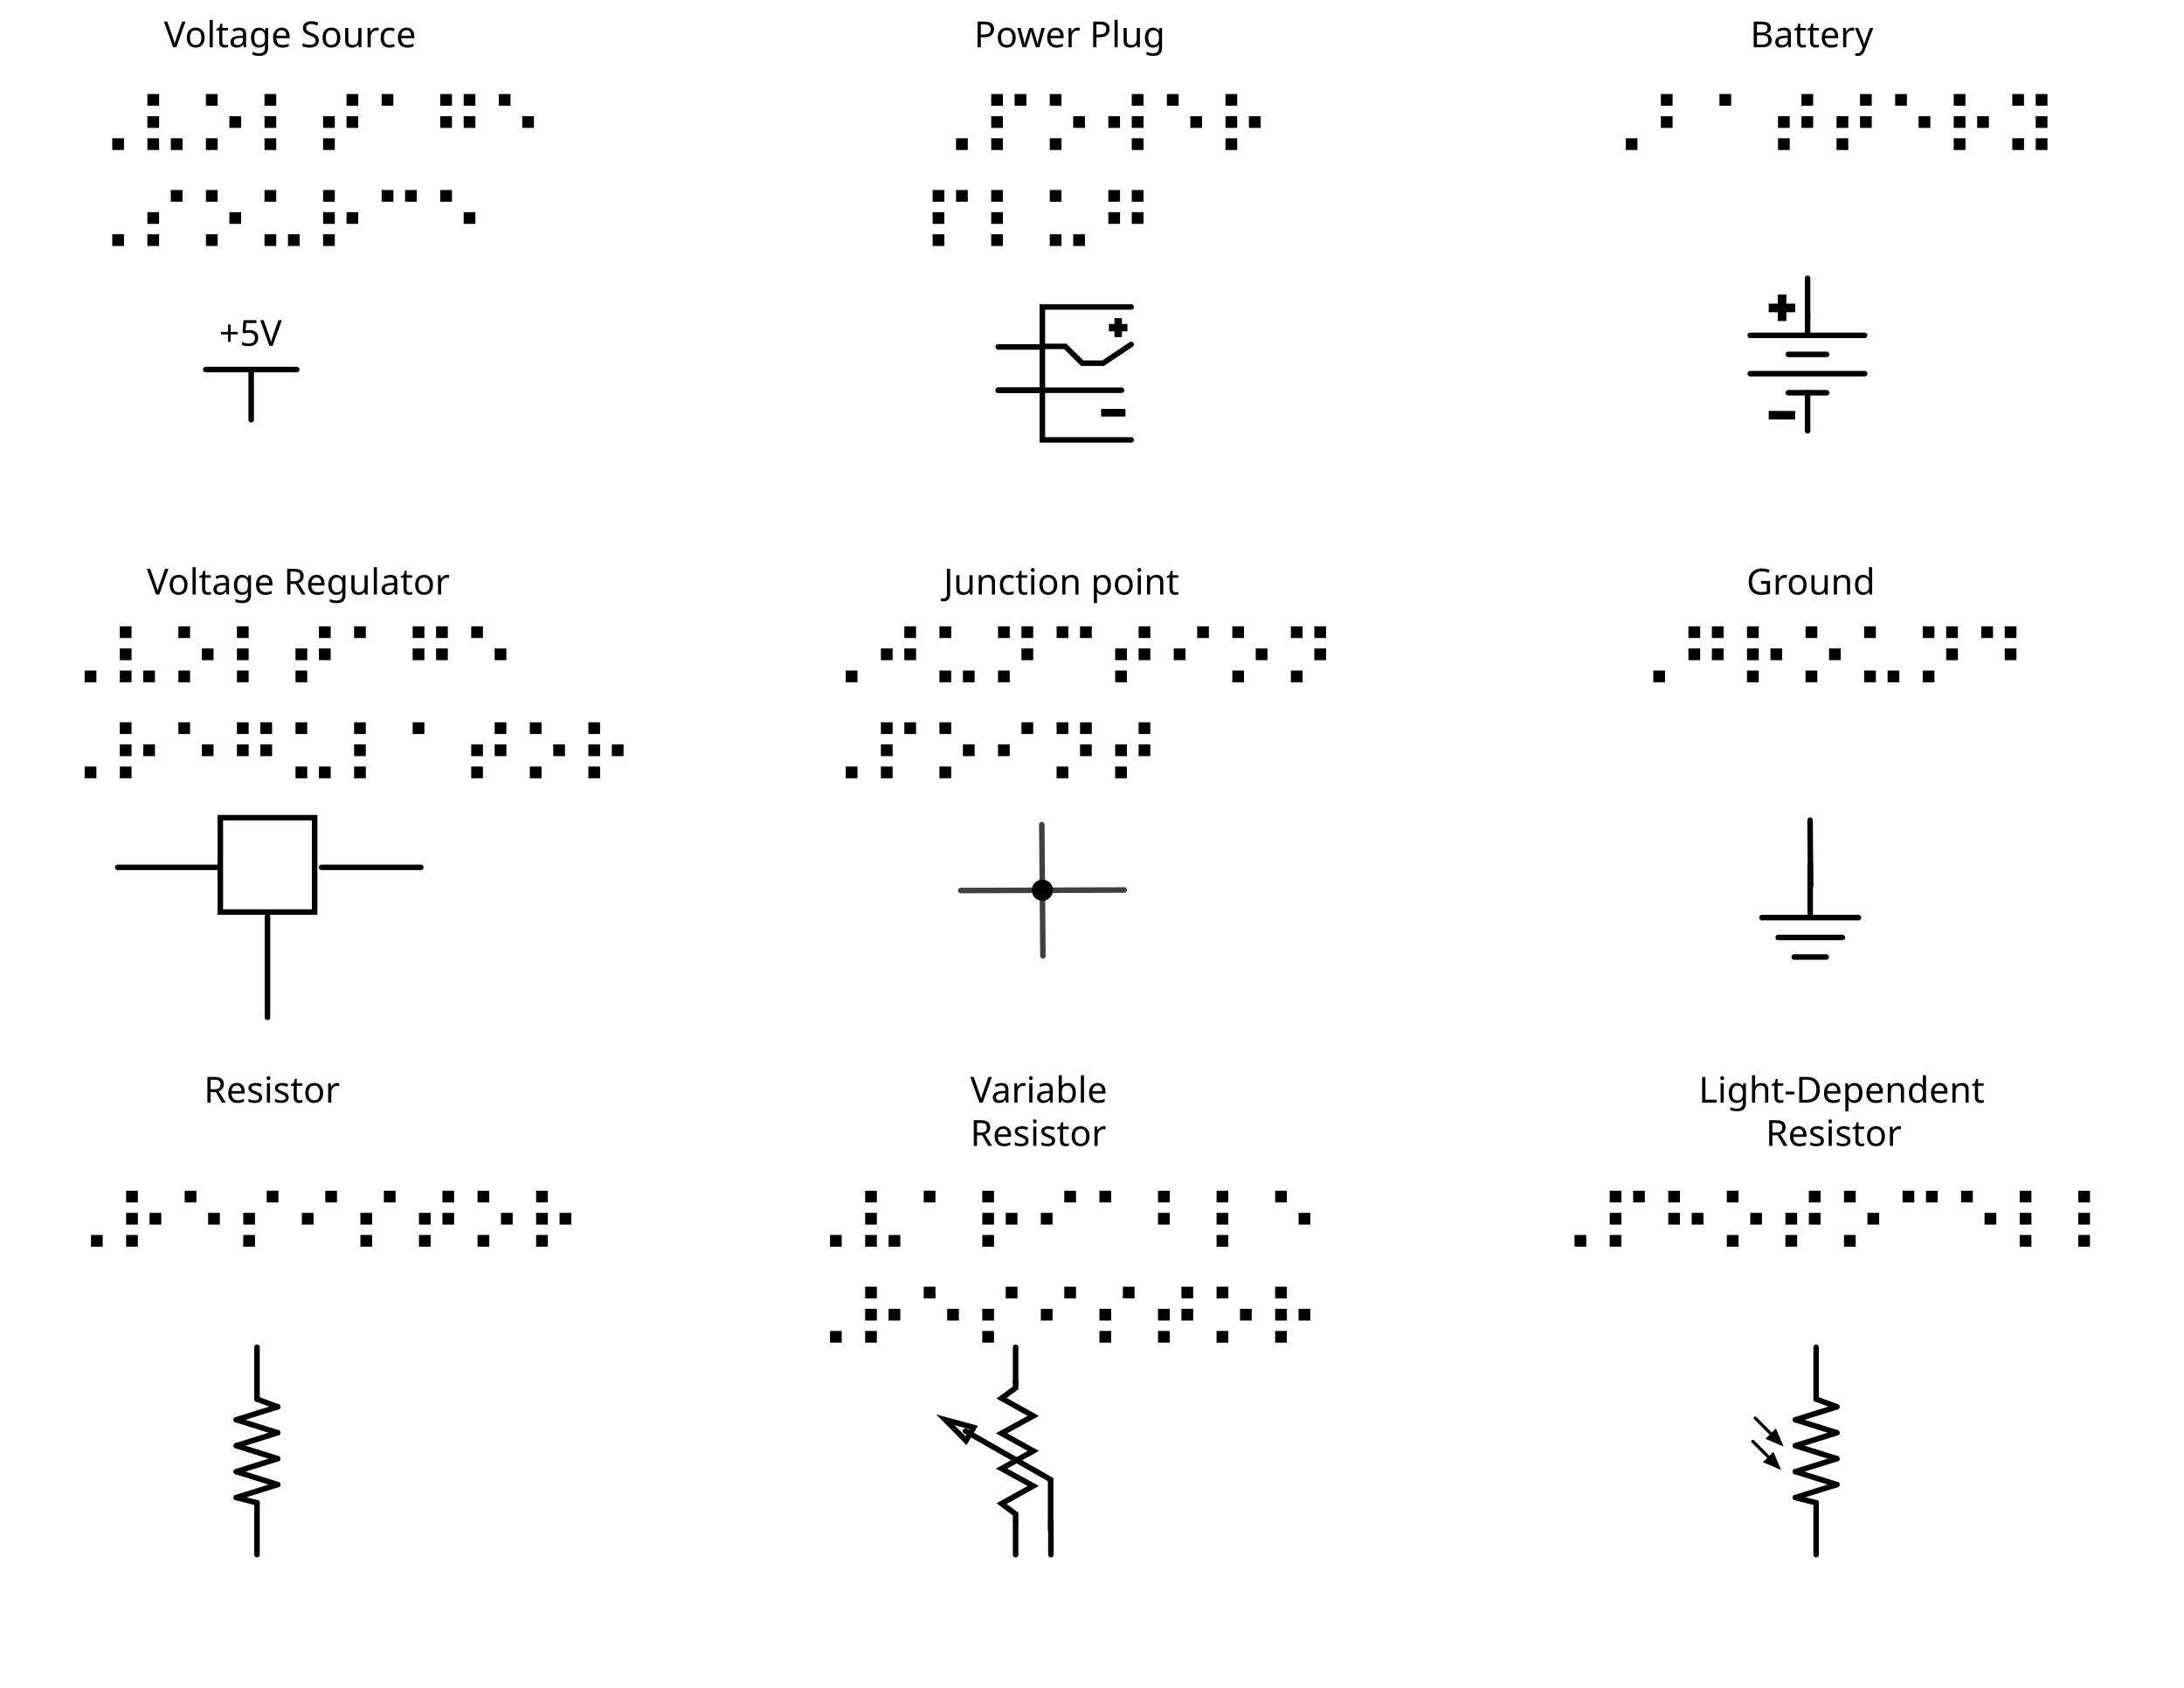
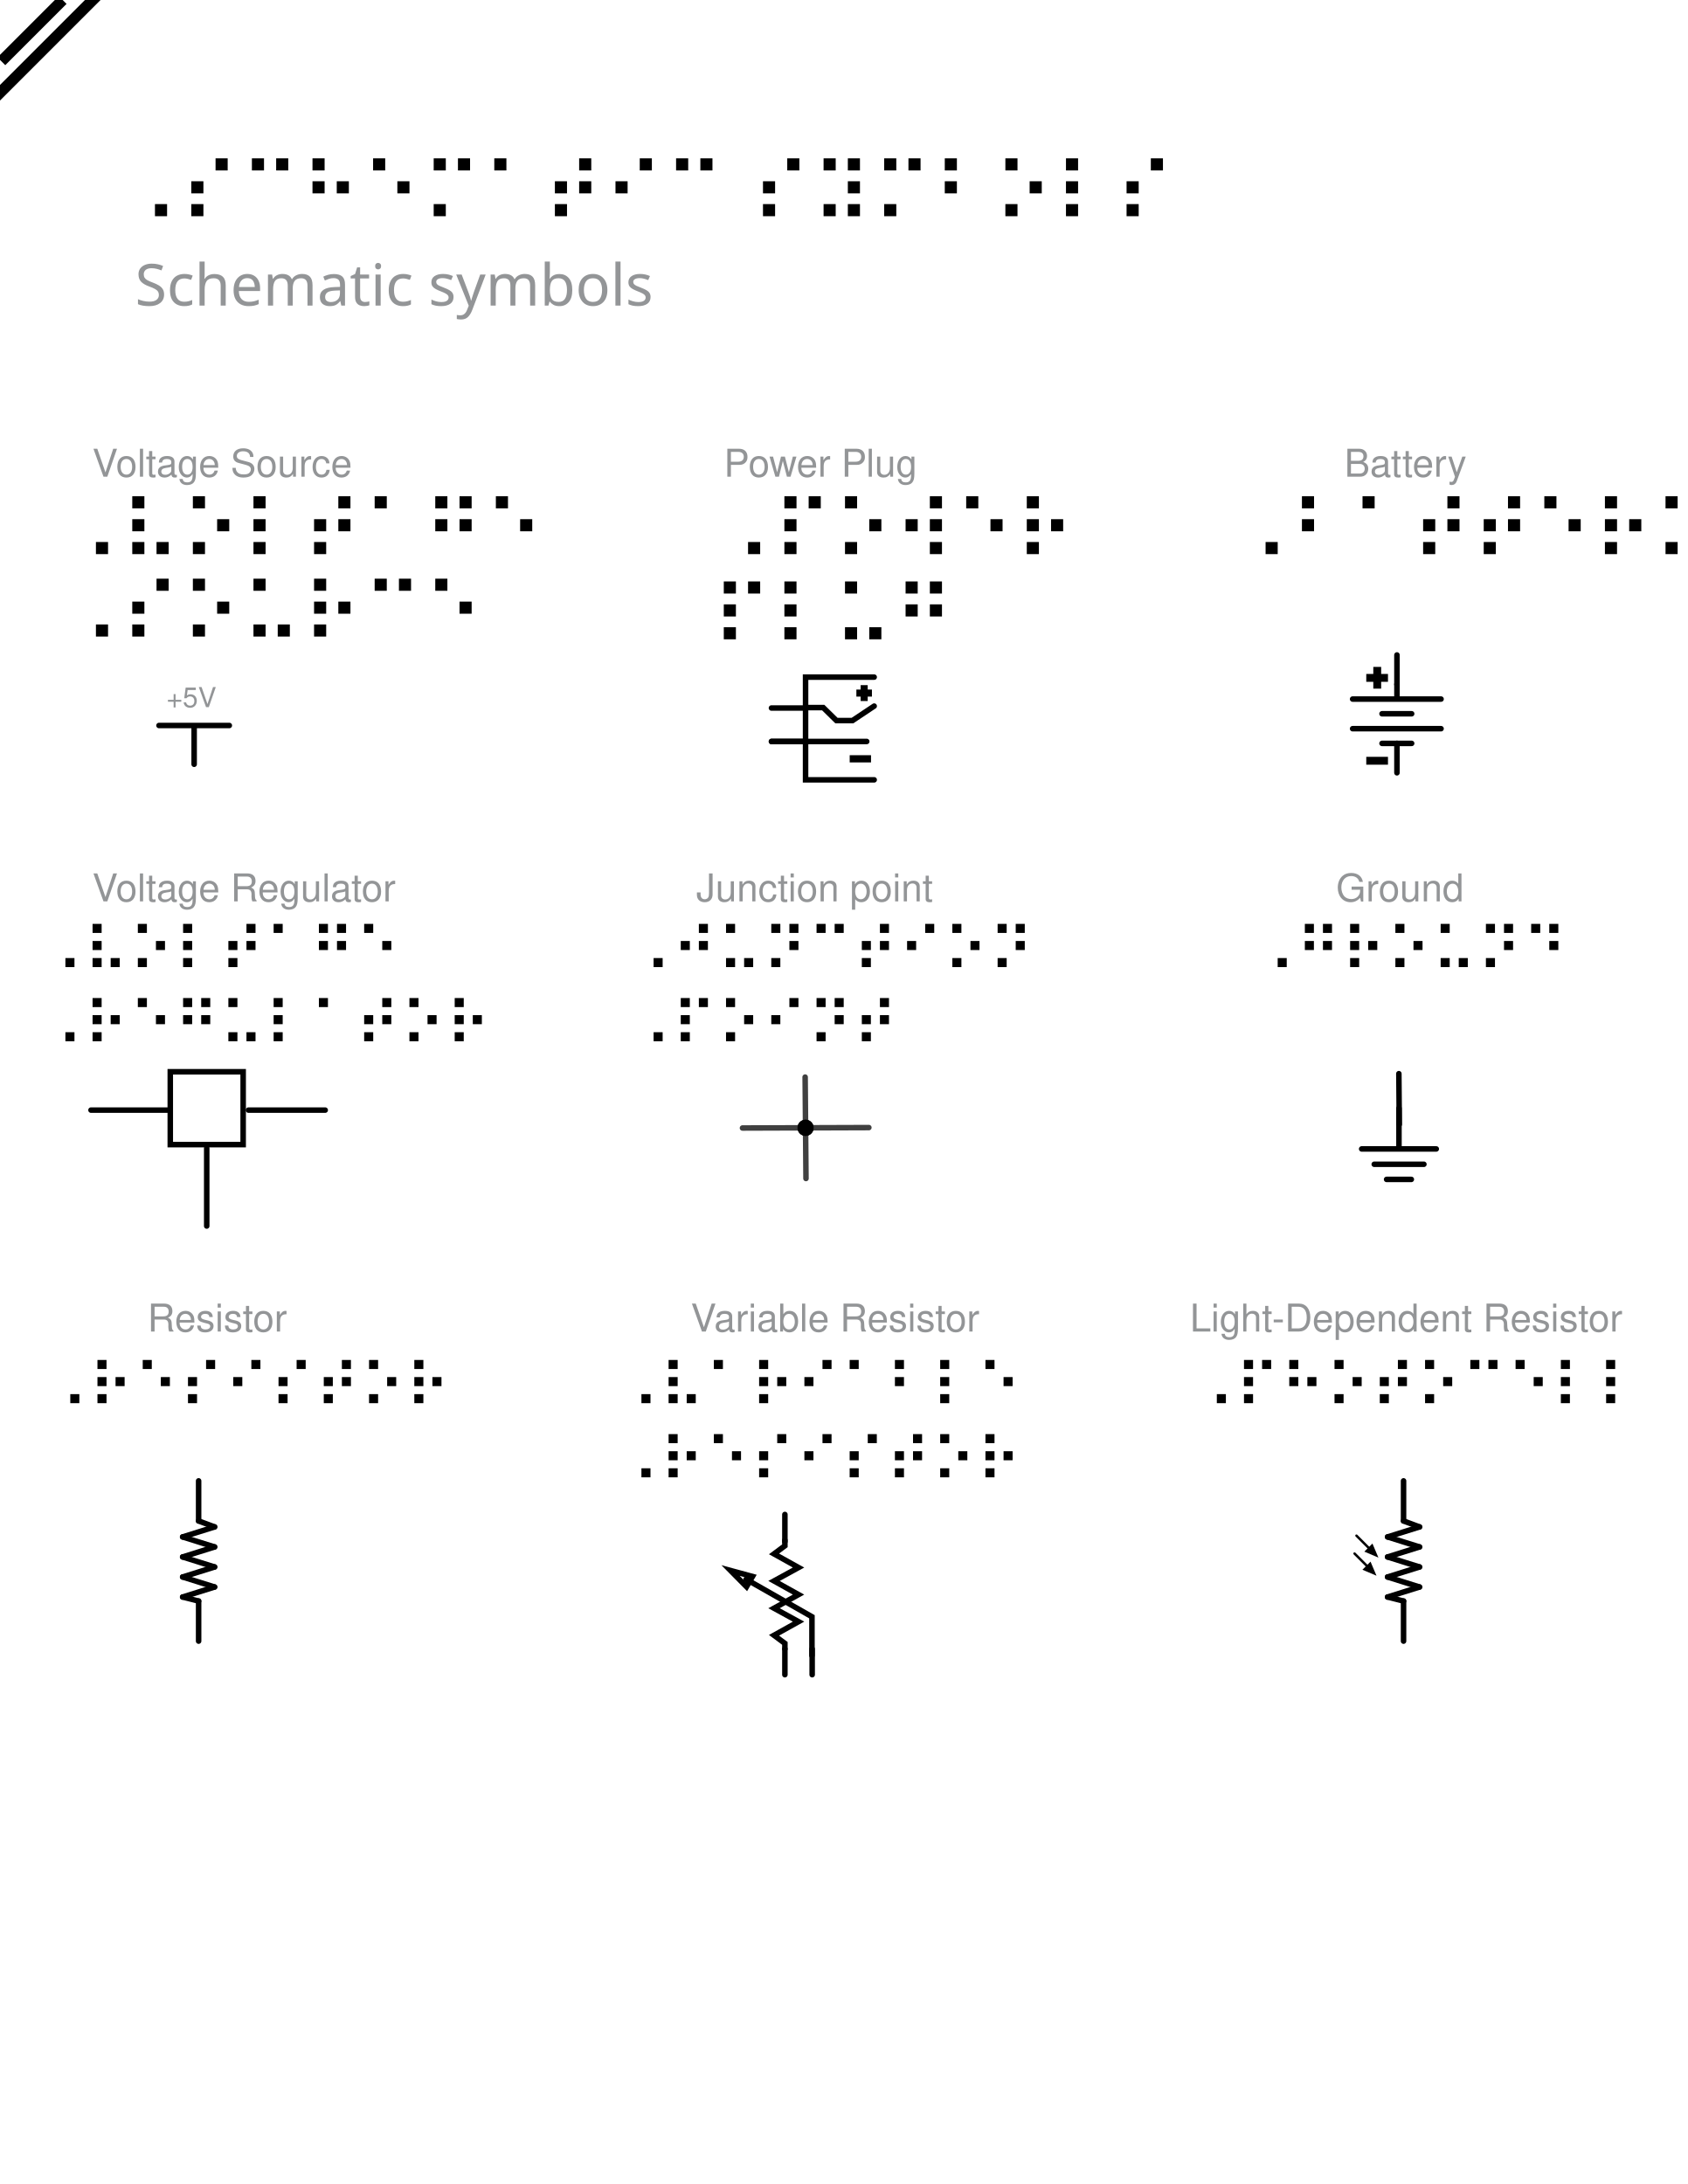
- <svg xmlns="http://www.w3.org/2000/svg" version="1.1" id="Layer_2" x="0px" y="0px" viewBox="0 0 792 612" style="enable-background:new 0 0 792 612;" xml:space="preserve">
-   <style type="text/css">
- 	.st0{fill:none;stroke:#000000;stroke-width:2;stroke-linecap:round;}
- 	.st1{enable-background:new    ;}
- 	.st2{font-family:'ArialMT';}
- 	.st3{font-size:13.046px;}
- 	.st4{font-size:10.053px;}
- 	.st5{font-family:'AppleBraille';}
- 	.st6{font-size:29px;}
- 	.st7{fill:none;stroke:#404040;stroke-width:2;stroke-linecap:round;}
- </style>
-   <g id="connector1terminal_4_">
- </g>
-   <g id="connector0terminal_4_">
- </g>
-   <g>
+ <svg xmlns="http://www.w3.org/2000/svg" version="1.1" id="Layer_1" x="0px" y="0px" width="612px" height="792px" viewBox="0 0 612 792" enable-background="new 0 0 612 792" xml:space="preserve">
+   <g id="Layer_2">
+     <g id="connector1terminal_4_">
+ 	</g>
+     <g id="connector0terminal_4_">
+ 	</g>
    <g>
-       <g transform="translate(191.548,91.3167)">
-         <g id="schematic_9_">
-           <path id="connector0pin_9_" class="st0" d="M464.9,241.1v-18.8" />
-           <g id="connector0terminal_9_">
- 				</g>
-           <path id="path4098_2_" class="st0" d="M447.4,241.4h35" />
-           <path id="path4100_2_" class="st0" d="M453.3,248.6h23.3" />
-           <path id="path4102_2_" class="st0" d="M470.7,255.7h-11.6" />
+       <g>
+         <g transform="translate(191.548,91.3167)">
+           <g id="schematic_9_">
+             <path id="connector0pin_9_" fill="none" stroke="#000000" stroke-width="2" stroke-linecap="round" d="M315.707,325.096       v-14.527" />
+             <g id="connector0terminal_9_">
+ 					</g>
+             <path id="path4098_2_" fill="none" stroke="#000000" stroke-width="2" stroke-linecap="round" d="M302.184,325.328h27.046" />
+             <path id="path4100_2_" fill="none" stroke="#000000" stroke-width="2" stroke-linecap="round" d="M306.744,330.891h18.004" />
+             <path id="path4102_2_" fill="none" stroke="#000000" stroke-width="2" stroke-linecap="round" d="M320.189,336.378h-8.964" />
+           </g>
        </g>
      </g>
+       <g>
+         <line fill="none" stroke="#000000" stroke-width="2" stroke-linecap="round" x1="507.373" y1="407.745" x2="507.218" y2="389.354" />
+       </g>
+     </g>
+     <g id="partLabel_7_">
+       <g transform="translate(214.282,28.9157)">
+ 		</g>
    </g>
    <g>
-       <line class="st0" x1="656.6" y1="321.2" x2="656.4" y2="297.4" />
+       <line fill="none" stroke="#000000" stroke-width="2" stroke-linecap="round" x1="72.018" y1="551.55" x2="77.813" y2="553.714" />
+       <line fill="none" stroke="#000000" stroke-width="2" stroke-linecap="round" x1="77.813" y1="553.714" x2="66.223" y2="557.346" />
+       <line fill="none" stroke="#000000" stroke-width="2" stroke-linecap="round" x1="66.223" y1="557.346" x2="77.813" y2="560.979" />
+       <line fill="none" stroke="#000000" stroke-width="2" stroke-linecap="round" x1="77.813" y1="560.979" x2="66.223" y2="564.609" />
+       <line fill="none" stroke="#000000" stroke-width="2" stroke-linecap="round" x1="66.223" y1="564.609" x2="77.813" y2="568.241" />
+       <line fill="none" stroke="#000000" stroke-width="2" stroke-linecap="round" x1="77.813" y1="568.241" x2="66.223" y2="571.873" />
+       <line fill="none" stroke="#000000" stroke-width="2" stroke-linecap="round" x1="66.223" y1="571.873" x2="77.813" y2="575.505" />
+       <line fill="none" stroke="#000000" stroke-width="2" stroke-linecap="round" x1="77.813" y1="575.505" x2="66.223" y2="579.137" />
+       <line fill="none" stroke="#000000" stroke-width="2" stroke-linecap="round" x1="66.223" y1="579.137" x2="72.018" y2="580.604" />
+       <line id="connector1pin_7_" fill="none" stroke="#000000" stroke-width="2" stroke-linecap="round" x1="72.018" y1="595.132" x2="72.018" y2="580.604" />
+       <line id="connector0pin_10_" fill="none" stroke="#000000" stroke-width="2" stroke-linecap="round" x1="72.018" y1="537.021" x2="72.018" y2="551.55" />
+     </g>
+     <g>
+       <polyline fill="none" stroke="#000000" stroke-width="2" stroke-linecap="round" points="270.532,572.695 294.409,586.295     294.409,600.359   " />
+       <polygon fill="none" stroke="#000000" stroke-width="2" stroke-linecap="round" points="270.687,575.399 264.891,569.527     272.85,571.69   " />
+       <polyline fill="none" stroke="#000000" stroke-width="2" stroke-linecap="round" points="284.595,597.964 284.595,595.953     280.654,593.018 289.541,588.072 280.654,583.203 289.541,578.259 280.654,573.313 289.541,568.445 280.654,563.5     284.595,560.563 284.595,558.555   " />
+       <line id="connector1pin_3_" fill="none" stroke="#000000" stroke-width="2" stroke-linecap="round" x1="294.486" y1="607.313" x2="294.486" y2="597.964" />
+       <line id="connector0pin_7_" fill="none" stroke="#000000" stroke-width="2" stroke-linecap="round" x1="284.595" y1="607.313" x2="284.595" y2="597.964" />
+       <line id="connector2pin_3_" fill="none" stroke="#000000" stroke-width="2" stroke-linecap="round" x1="284.595" y1="549.203" x2="284.595" y2="559.018" />
+     </g>
+     <g>
+       <line fill="none" stroke="#000000" stroke-width="2" stroke-linecap="round" x1="508.918" y1="551.55" x2="514.714" y2="553.714" />
+       <line fill="none" stroke="#000000" stroke-width="2" stroke-linecap="round" x1="514.714" y1="553.714" x2="503.123" y2="557.346" />
+       <line fill="none" stroke="#000000" stroke-width="2" stroke-linecap="round" x1="503.123" y1="557.346" x2="514.714" y2="560.979" />
+       <line fill="none" stroke="#000000" stroke-width="2" stroke-linecap="round" x1="514.714" y1="560.979" x2="503.123" y2="564.609" />
+       <line fill="none" stroke="#000000" stroke-width="2" stroke-linecap="round" x1="503.123" y1="564.609" x2="514.714" y2="568.241" />
+       <line fill="none" stroke="#000000" stroke-width="2" stroke-linecap="round" x1="514.714" y1="568.241" x2="503.123" y2="571.873" />
+       <line fill="none" stroke="#000000" stroke-width="2" stroke-linecap="round" x1="503.123" y1="571.873" x2="514.714" y2="575.505" />
+       <line fill="none" stroke="#000000" stroke-width="2" stroke-linecap="round" x1="514.714" y1="575.505" x2="503.123" y2="579.137" />
+       <line fill="none" stroke="#000000" stroke-width="2" stroke-linecap="round" x1="503.123" y1="579.137" x2="508.918" y2="580.604" />
+       <line id="connector1pin_4_" fill="none" stroke="#000000" stroke-width="2" stroke-linecap="round" x1="508.918" y1="595.132" x2="508.918" y2="580.604" />
+       <line id="connector0pin_3_" fill="none" stroke="#000000" stroke-width="2" stroke-linecap="round" x1="508.918" y1="537.021" x2="508.918" y2="551.55" />
+       <path d="M496.245,561.904l-4.713-4.713c-0.155-0.155-0.155-0.466,0-0.618c0.152-0.155,0.463-0.155,0.618,0l4.713,4.713    c0.153,0.155,0.153,0.464,0,0.618c-0.077,0.077-0.154,0.153-0.311,0.153C496.478,562.06,496.322,561.981,496.245,561.904z" />
+       <path d="M495.55,568.396l-4.714-4.716c-0.154-0.152-0.154-0.464,0-0.616c0.155-0.154,0.464-0.154,0.618,0l4.714,4.714    c0.154,0.152,0.154,0.464,0,0.617c-0.077,0.076-0.154,0.153-0.309,0.153C495.704,568.55,495.627,568.55,495.55,568.396z" />
+       <path d="M494.7,562.678l2.937-2.937l2.163,5.1L494.7,562.678z" />
+       <path d="M494.005,569.245l2.938-2.938l2.164,5.102L494.005,569.245z" />
+     </g>
+     <text transform="matrix(1 0 0 1 -35.0107 586.6592)" font-family="'ArialMT'" font-size="10.081">R1</text>
+     <g>
+       <polyline fill="none" stroke="#000000" stroke-width="2" stroke-linecap="round" points="292.091,256.6 298.504,256.6     303.295,261.313 309.091,261.313 316.973,256.059   " />
+       <polyline fill="none" stroke="#000000" stroke-width="2" stroke-linecap="round" points="292.091,268.886 300.05,268.886     314.269,268.886   " />
+       <polyline id="box_1_" fill="none" stroke="#000000" stroke-width="2" stroke-linecap="round" points="316.973,282.795     292.091,282.795 292.091,245.55 316.973,245.55   " />
+       <line id="connector2pin_7_" fill="none" stroke="#000000" stroke-width="2" stroke-linecap="round" x1="292.091" y1="268.886" x2="279.727" y2="268.886" />
+       <line id="connector0pin_19_" fill="none" stroke="#000000" stroke-width="2" stroke-linecap="round" x1="292.091" y1="256.754" x2="279.727" y2="256.754" />
+       <line id="connector1pin_19_" fill="none" stroke="#000000" stroke-width="2" stroke-linecap="round" x1="292.091" y1="268.886" x2="279.727" y2="268.886" />
+       <text transform="matrix(1.9959 0 0 1 309.4648 277.2578)" fill="none" stroke="#000000" stroke-width="2" stroke-linecap="round" font-family="'ArialMT'" font-size="7.768">-</text>
+       <text transform="matrix(1 0 0 1 311.125 254.0771)" fill="none" stroke="#000000" stroke-width="2" stroke-linecap="round" font-family="'ArialMT'" font-size="7.768">+</text>
+     </g>
+     <text transform="matrix(1 0 0 1 60.3931 256.4453)" fill="#939597" font-family="'Helvetica'" font-size="10">+5V</text>
+     <g>
+       <line id="connector0pin_23_" fill="none" stroke="#000000" stroke-width="2" stroke-linecap="round" x1="70.396" y1="263.555" x2="70.396" y2="277.154" />
+       <path fill="none" stroke="#000000" stroke-width="2" stroke-linecap="round" d="M57.646,263.091h25.5" />
+     </g>
+     <g id="partLabel_21_">
+ 	</g>
+     <g>
+       <g>
+         <g transform="translate(79.2002,172.9)">
+           <g id="schematic_21_">
+             <line fill="none" stroke="#000000" stroke-width="2" stroke-linecap="round" x1="443.318" y1="80.609" x2="411.25" y2="80.609" />
+             <line fill="none" stroke="#000000" stroke-width="2" stroke-linecap="round" x1="432.654" y1="85.941" x2="421.913" y2="85.941" />
+             <line fill="none" stroke="#000000" stroke-width="2" stroke-linecap="round" x1="443.318" y1="91.35" x2="411.25" y2="91.35" />
+             <line fill="none" stroke="#000000" stroke-width="2" stroke-linecap="round" x1="432.654" y1="96.682" x2="421.913" y2="96.682" />
+             <line fill="none" stroke="#000000" stroke-width="2" stroke-linecap="round" x1="427.322" y1="75.277" x2="427.322" y2="79.604" />
+             <line id="connector0pin_20_" fill="none" stroke="#000000" stroke-width="2" stroke-linecap="round" x1="427.322" y1="107.346" x2="427.322" y2="96.682" />
+             <g id="connector0terminal_21_">
+ 					</g>
+             <line id="connector1pin_20_" fill="none" stroke="#000000" stroke-width="2" stroke-linecap="round" x1="427.322" y1="64.614" x2="427.322" y2="75.277" />
+             <g id="connector1terminal_21_">
+ 					</g>
+           </g>
+         </g>
+       </g>
+       <rect x="496.4" y="245.396" fill="none" stroke="#000000" stroke-width="2" stroke-linecap="round" width="5.872" height="0.85" />
+       <rect x="496.4" y="275.455" fill="none" stroke="#000000" stroke-width="2" stroke-linecap="round" width="5.872" height="0.85" />
+       <rect x="498.95" y="242.846" fill="none" stroke="#000000" stroke-width="2" stroke-linecap="round" width="0.85" height="5.873" />
+     </g>
+     <g>
+       <rect x="61.741" y="388.659" fill="none" stroke="#000000" stroke-width="2" stroke-linecap="round" width="26.427" height="26.427" />
+       <line fill="none" stroke="#000000" stroke-width="2" stroke-linecap="round" x1="60.736" y1="402.568" x2="32.996" y2="402.568" />
+       <line fill="none" stroke="#000000" stroke-width="2" stroke-linecap="round" x1="117.918" y1="402.568" x2="90.1" y2="402.568" />
+       <line fill="none" stroke="#000000" stroke-width="2" stroke-linecap="round" x1="74.955" y1="416.4" x2="74.955" y2="444.604" />
+     </g>
+     <text transform="matrix(1 0 0 1 15.6436 510.6729)" font-family="'AppleBraille'" font-size="22.409">⠠⠗⠑⠎⠊⠎⠞⠕⠗</text>
+     <text transform="matrix(1 0 0 1 222.7344 510.6729)" font-family="'AppleBraille'" font-size="22.409">⠠⠧⠁⠗⠊⠁⠃⠇⠑ </text>
+     <text transform="matrix(1 0 0 1 222.7344 537.5635)" font-family="'AppleBraille'" font-size="22.409">⠠⠗⠑⠎⠊⠎⠞⠕⠗</text>
+     <text transform="matrix(1 0 0 1 431.3711 510.6719)" font-family="'AppleBraille'" font-size="22.409">⠠⠏⠓⠕⠞⠕⠉⠑⠇⠇</text>
+     <text transform="matrix(1 0 0 1 21.5991 203.3975)" font-family="'AppleBraille'" font-size="30">⠠⠧⠕⠇⠞⠁⠛⠑ </text>
+     <text transform="matrix(1 0 0 1 21.5991 233.2891)" font-family="'AppleBraille'" font-size="30">⠠⠎⠕⠥⠗⠉⠑</text>
+     <text transform="matrix(1 0 0 1 258.0537 203.3975)" font-family="'AppleBraille'" font-size="30">⠠⠏⠕⠺⠑⠗ </text>
+     <text transform="matrix(1 0 0 1 258.0537 234.2891)" font-family="'AppleBraille'" font-size="30">⠏⠇⠥⠛</text>
+     <text transform="matrix(1 0 0 1 445.709 203.3975)" font-family="'AppleBraille'" font-size="30">⠠⠃⠁⠞⠞⠑⠗⠽</text>
+     <text transform="matrix(1 0 0 1 13.8721 352.5342)" font-family="'AppleBraille'" font-size="22.409">⠠⠧⠕⠇⠞⠁⠛⠑ </text>
+     <text transform="matrix(1 0 0 1 13.8721 379.4258)" font-family="'AppleBraille'" font-size="22.409">⠠⠗⠑⠛⠥⠇⠁⠞⠕⠗</text>
+     <text transform="matrix(1 0 0 1 227.1445 352.5342)" font-family="'AppleBraille'" font-size="22.409">⠠⠚⠥⠝⠉⠞⠊⠕⠝ </text>
+     <text transform="matrix(1 0 0 1 227.1445 379.4258)" font-family="'AppleBraille'" font-size="22.409">⠠⠏⠕⠊⠝⠞</text>
+     <text transform="matrix(1 0 0 1 453.4365 352.5342)" font-family="'AppleBraille'" font-size="22.409">⠠⠛⠗⠕⠥⠝⠙</text>
+     <g>
+       <g>
+         <line fill="none" stroke="#404040" stroke-width="2" stroke-linecap="round" x1="291.937" y1="390.591" x2="292.246" y2="427.373" />
+       </g>
+       <circle cx="292.091" cy="408.982" r="2.936" />
+       <g>
+         <line fill="none" stroke="#404040" stroke-width="2" stroke-linecap="round" x1="269.218" y1="409.059" x2="315.041" y2="408.904" />
+       </g>
+       <circle cx="292.091" cy="408.982" r="2.936" />
    </g>
  </g>
-   <g id="partLabel_7_">
-     <g transform="translate(214.282,28.9157)">
- 	</g>
+   <line fill="none" stroke="#000000" stroke-width="4" stroke-miterlimit="10" x1="22.719" y1="0" x2="0.5" y2="22.219" />
+   <line fill="none" stroke="#000000" stroke-width="4" stroke-miterlimit="10" x1="37.125" y1="-3.5" x2="-4.5" y2="38.125" />
+   <text transform="matrix(1 0 0 1 43.001 80.8555)" font-family="'AppleBraille'" font-size="30">⠠⠎⠉⠓⠑⠍⠁⠞⠊⠉ ⠎⠽⠍⠃⠕⠇⠎</text>
+   <g>
+     <text transform="matrix(1 0 0 1 48.9526 110.8125)" fill="#939597" font-family="'ArialMT'" font-size="21">Schematic symbols</text>
  </g>
-   <g>
-     <line class="st0" x1="93.2" y1="507.3" x2="100.7" y2="510.1" />
-     <line class="st0" x1="100.7" y1="510.1" x2="85.7" y2="514.8" />
-     <line class="st0" x1="85.7" y1="514.8" x2="100.7" y2="519.5" />
-     <line class="st0" x1="100.7" y1="519.5" x2="85.7" y2="524.2" />
-     <line class="st0" x1="85.7" y1="524.2" x2="100.7" y2="528.9" />
-     <line class="st0" x1="100.7" y1="528.9" x2="85.7" y2="533.6" />
-     <line class="st0" x1="85.7" y1="533.6" x2="100.7" y2="538.3" />
-     <line class="st0" x1="100.7" y1="538.3" x2="85.7" y2="543" />
-     <line class="st0" x1="85.7" y1="543" x2="93.2" y2="544.9" />
-     <line id="connector1pin_7_" class="st0" x1="93.2" y1="563.7" x2="93.2" y2="544.9" />
-     <line id="connector0pin_10_" class="st0" x1="93.2" y1="488.5" x2="93.2" y2="507.3" />
+   <g id="plaintext">
+     <g>
+       <text transform="matrix(1 0 0 1 33.459 172.8672)" fill="#939597" font-family="'Helvetica'" font-size="13.909">Voltage Source</text>
+     </g>
  </g>
-   <g>
-     <polyline class="st0" points="350.1,518.9 381,536.5 381,554.7  " />
-     <polygon class="st0" points="350.3,522.4 342.8,514.8 353.1,517.6  " />
-     <polyline class="st0" points="368.3,551.6 368.3,549 363.2,545.2 374.7,538.8 363.2,532.5 374.7,526.1 363.2,519.7 374.7,513.4    363.2,507 368.3,503.2 368.3,500.6  " />
-     <line id="connector1pin_3_" class="st0" x1="381.1" y1="563.7" x2="381.1" y2="551.6" />
-     <line id="connector0pin_7_" class="st0" x1="368.3" y1="563.7" x2="368.3" y2="551.6" />
-     <line id="connector2pin_3_" class="st0" x1="368.3" y1="488.5" x2="368.3" y2="501.2" />
+   <g id="plaintext_3_">
+     <g>
+       <text transform="matrix(1 0 0 1 33.459 326.8672)" fill="#939597" font-family="'Helvetica'" font-size="13.909">Voltage Regulator</text>
+     </g>
  </g>
-   <g>
-     <line class="st0" x1="658.6" y1="507.3" x2="666.1" y2="510.1" />
-     <line class="st0" x1="666.1" y1="510.1" x2="651.1" y2="514.8" />
-     <line class="st0" x1="651.1" y1="514.8" x2="666.1" y2="519.5" />
-     <line class="st0" x1="666.1" y1="519.5" x2="651.1" y2="524.2" />
-     <line class="st0" x1="651.1" y1="524.2" x2="666.1" y2="528.9" />
-     <line class="st0" x1="666.1" y1="528.9" x2="651.1" y2="533.6" />
-     <line class="st0" x1="651.1" y1="533.6" x2="666.1" y2="538.3" />
-     <line class="st0" x1="666.1" y1="538.3" x2="651.1" y2="543" />
-     <line class="st0" x1="651.1" y1="543" x2="658.6" y2="544.9" />
-     <line id="connector1pin_4_" class="st0" x1="658.6" y1="563.7" x2="658.6" y2="544.9" />
-     <line id="connector0pin_3_" class="st0" x1="658.6" y1="488.5" x2="658.6" y2="507.3" />
-     <path d="M642.2,520.7l-6.1-6.1c-0.2-0.2-0.2-0.6,0-0.8c0.2-0.2,0.6-0.2,0.8,0l6.1,6.1c0.2,0.2,0.2,0.6,0,0.8   c-0.1,0.1-0.2,0.2-0.4,0.2C642.5,520.9,642.3,520.8,642.2,520.7z" />
-     <path d="M641.3,529.1l-6.1-6.1c-0.2-0.2-0.2-0.6,0-0.8c0.2-0.2,0.6-0.2,0.8,0l6.1,6.1c0.2,0.2,0.2,0.6,0,0.8   c-0.1,0.1-0.2,0.2-0.4,0.2C641.5,529.3,641.4,529.3,641.3,529.1z" />
-     <path d="M640.2,521.7l3.8-3.8l2.8,6.6L640.2,521.7z" />
-     <path d="M639.3,530.2l3.8-3.8l2.8,6.6L639.3,530.2z" />
+   <g id="plaintext_6_">
+     <g>
+       <text transform="matrix(1 0 0 1 53.459 482.8672)" fill="#939597" font-family="'Helvetica'" font-size="13.909">Resistor</text>
+     </g>
  </g>
-   <text transform="matrix(1 0 0 1 -45.3078 552.7351)" class="st2 st3">R1</text>
-   <text transform="matrix(1 0 0 1 353.2505 17.1417)" class="st2 st3">Power Plug</text>
-   <text transform="matrix(1 0 0 1 59.4499 17.1422)" class="st2 st3">Voltage Source</text>
-   <g>
-     <polyline class="st0" points="378,125.6 386.3,125.6 392.5,131.7 400,131.7 410.2,124.9  " />
-     <polyline class="st0" points="378,141.5 388.3,141.5 406.7,141.5  " />
-     <polyline id="box_1_" class="st0" points="410.2,159.5 378,159.5 378,111.3 410.2,111.3  " />
-     <line id="connector2pin_7_" class="st0" x1="378" y1="141.5" x2="362" y2="141.5" />
-     <line id="connector0pin_19_" class="st0" x1="378" y1="125.8" x2="362" y2="125.8" />
-     <line id="connector1pin_19_" class="st0" x1="378" y1="141.5" x2="362" y2="141.5" />
-     <text transform="matrix(1.9959 0 0 1 400.4841 152.3329)" class="st0 st2 st4">-</text>
-     <text transform="matrix(1 0 0 1 402.6324 122.3346)" class="st0 st2 st4">+</text>
+   <g id="plaintext_7_">
+     <g>
+       <text transform="matrix(1 0 0 1 250.459 482.8672)" fill="#939597" font-family="'Helvetica'" font-size="13.909">Variable Resistor</text>
+     </g>
  </g>
-   <text transform="matrix(1 0 0 1 79.4501 125.3998)" class="st2 st3">+5V</text>
-   <g>
-     <line id="connector0pin_23_" class="st0" x1="91.1" y1="134.6" x2="91.1" y2="152.2" />
-     <path class="st0" d="M74.6,134h33" />
+   <g id="plaintext_8_">
+     <g>
+       <text transform="matrix(1 0 0 1 431.459 482.8672)" fill="#939597" font-family="'Helvetica'" font-size="13.909">Light-Dependent Resistor</text>
+     </g>
  </g>
-   <g id="partLabel_21_">
- </g>
-   <g>
+   <g id="plaintext_4_">
    <g>
-       <g transform="translate(79.2002,172.9)">
-         <g id="schematic_21_">
-           <line class="st0" x1="597" y1="-51.3" x2="555.5" y2="-51.3" />
-           <line class="st0" x1="583.2" y1="-44.4" x2="569.3" y2="-44.4" />
-           <line class="st0" x1="597" y1="-37.4" x2="555.5" y2="-37.4" />
-           <line class="st0" x1="583.2" y1="-30.5" x2="569.3" y2="-30.5" />
-           <line class="st0" x1="576.3" y1="-58.2" x2="576.3" y2="-52.6" />
-           <line id="connector0pin_20_" class="st0" x1="576.3" y1="-16.7" x2="576.3" y2="-30.5" />
-           <g id="connector0terminal_21_">
- 				</g>
-           <line id="connector1pin_20_" class="st0" x1="576.3" y1="-72" x2="576.3" y2="-58.2" />
-           <g id="connector1terminal_21_">
- 				</g>
-         </g>
-       </g>
+       <text transform="matrix(1 0 0 1 252.459 326.8672)" fill="#939597" font-family="'Helvetica'" font-size="13.909">Junction point</text>
    </g>
-     <rect x="642.4" y="111.1" class="st0" width="7.6" height="1.1" />
-     <rect x="642.4" y="150" class="st0" width="7.6" height="1.1" />
-     <rect x="645.7" y="107.8" class="st0" width="1.1" height="7.6" />
  </g>
-   <text transform="matrix(1 0 0 1 53.257 215.571)" class="st2 st3">Voltage Regulator</text>
-   <g>
-     <rect x="79.9" y="296.5" class="st0" width="34.2" height="34.2" />
-     <line class="st0" x1="78.6" y1="314.5" x2="42.7" y2="314.5" />
-     <line class="st0" x1="152.6" y1="314.5" x2="116.6" y2="314.5" />
-     <line class="st0" x1="97" y1="332.4" x2="97" y2="368.9" />
+   <g id="plaintext_5_">
+     <g>
+       <text transform="matrix(1 0 0 1 484.459 326.8672)" fill="#939597" font-family="'Helvetica'" font-size="13.909">Ground</text>
+     </g>
  </g>
-   <text transform="matrix(1 0 0 1 634.7004 17.1422)" class="st2 st3">Battery</text>
-   <text transform="matrix(1 0 0 1 633.3389 215.5712)" class="st2 st3">Ground</text>
-   <text transform="matrix(1 0 0 1 351.8654 399.7998)" class="st2 st3">Variable</text>
-   <text transform="matrix(1 0 0 1 351.8654 415.4998)" class="st2 st3">Resistor</text>
-   <text transform="matrix(1 0 0 1 73.9515 399.7999)" class="st2 st3">Resistor</text>
-   <text transform="matrix(1 0 0 1 20.2443 454.3999)" class="st5 st6">⠠⠗⠑⠎⠊⠎⠞⠕⠗</text>
-   <text transform="matrix(1 0 0 1 288.2443 454.3999)" class="st1">
-     <tspan x="0" y="0" class="st5 st6">⠠⠧⠁⠗⠊⠁⠃⠇⠑ </tspan>
-     <tspan x="0" y="34.8" class="st5 st6">⠠⠗⠑⠎⠊⠎⠞⠕⠗</tspan>
-   </text>
-   <text transform="matrix(1 0 0 1 558.2443 454.3997)" class="st5 st6">⠠⠏⠓⠕⠞⠕⠉⠑⠇⠇</text>
-   <text transform="matrix(1 0 0 1 27.9518 56.7501)" class="st1">
-     <tspan x="0" y="0" class="st5 st6">⠠⠧⠕⠇⠞⠁⠛⠑ </tspan>
-     <tspan x="0" y="34.8" class="st5 st6">⠠⠎⠕⠥⠗⠉⠑</tspan>
-   </text>
-   <text transform="matrix(1 0 0 1 333.9518 56.7501)" class="st1">
-     <tspan x="0" y="0" class="st5 st6">⠠⠏⠕⠺⠑⠗ </tspan>
-     <tspan x="0" y="34.8" class="st5 st6">⠏⠇⠥⠛</tspan>
-   </text>
-   <text transform="matrix(1 0 0 1 576.8001 56.75)" class="st5 st6">⠠⠃⠁⠞⠞⠑⠗⠽</text>
-   <text transform="matrix(1 0 0 1 17.9518 249.7501)" class="st1">
-     <tspan x="0" y="0" class="st5 st6">⠠⠧⠕⠇⠞⠁⠛⠑ </tspan>
-     <tspan x="0" y="34.8" class="st5 st6">⠠⠗⠑⠛⠥⠇⠁⠞⠕⠗</tspan>
-   </text>
-   <text transform="matrix(1 0 0 1 293.9518 249.7501)" class="st1">
-     <tspan x="0" y="0" class="st5 st6">⠠⠚⠥⠝⠉⠞⠊⠕⠝ </tspan>
-     <tspan x="0" y="34.8" class="st5 st6">⠠⠏⠕⠊⠝⠞</tspan>
-   </text>
-   <text transform="matrix(1 0 0 1 586.8001 249.75)" class="st5 st6">⠠⠛⠗⠕⠥⠝⠙</text>
-   <text transform="matrix(1 0 0 1 616.0053 399.8)" class="st2 st3">Light-Dependent</text>
-   <text transform="matrix(1 0 0 1 640.3053 415.5)" class="st2 st3">Resistor</text>
-   <g>
+   <g id="plaintext_1_">
    <g>
-       <line class="st7" x1="377.8" y1="299" x2="378.2" y2="346.6" />
+       <text transform="matrix(1 0 0 1 262.459 172.8672)" fill="#939597" font-family="'Helvetica'" font-size="13.909">Power Plug</text>
    </g>
-     <circle cx="378" cy="322.8" r="3.8" />
+   </g>
+   <g id="plaintext_2_">
    <g>
-       <line class="st7" x1="348.4" y1="322.9" x2="407.7" y2="322.7" />
+       <text transform="matrix(1 0 0 1 487.459 172.8672)" fill="#939597" font-family="'Helvetica'" font-size="13.909">Battery</text>
    </g>
-     <circle cx="378" cy="322.8" r="3.8" />
  </g>
-   <text transform="matrix(1 0 0 1 342.1885 215.5709)" class="st2 st3">Junction point</text>
</svg>
